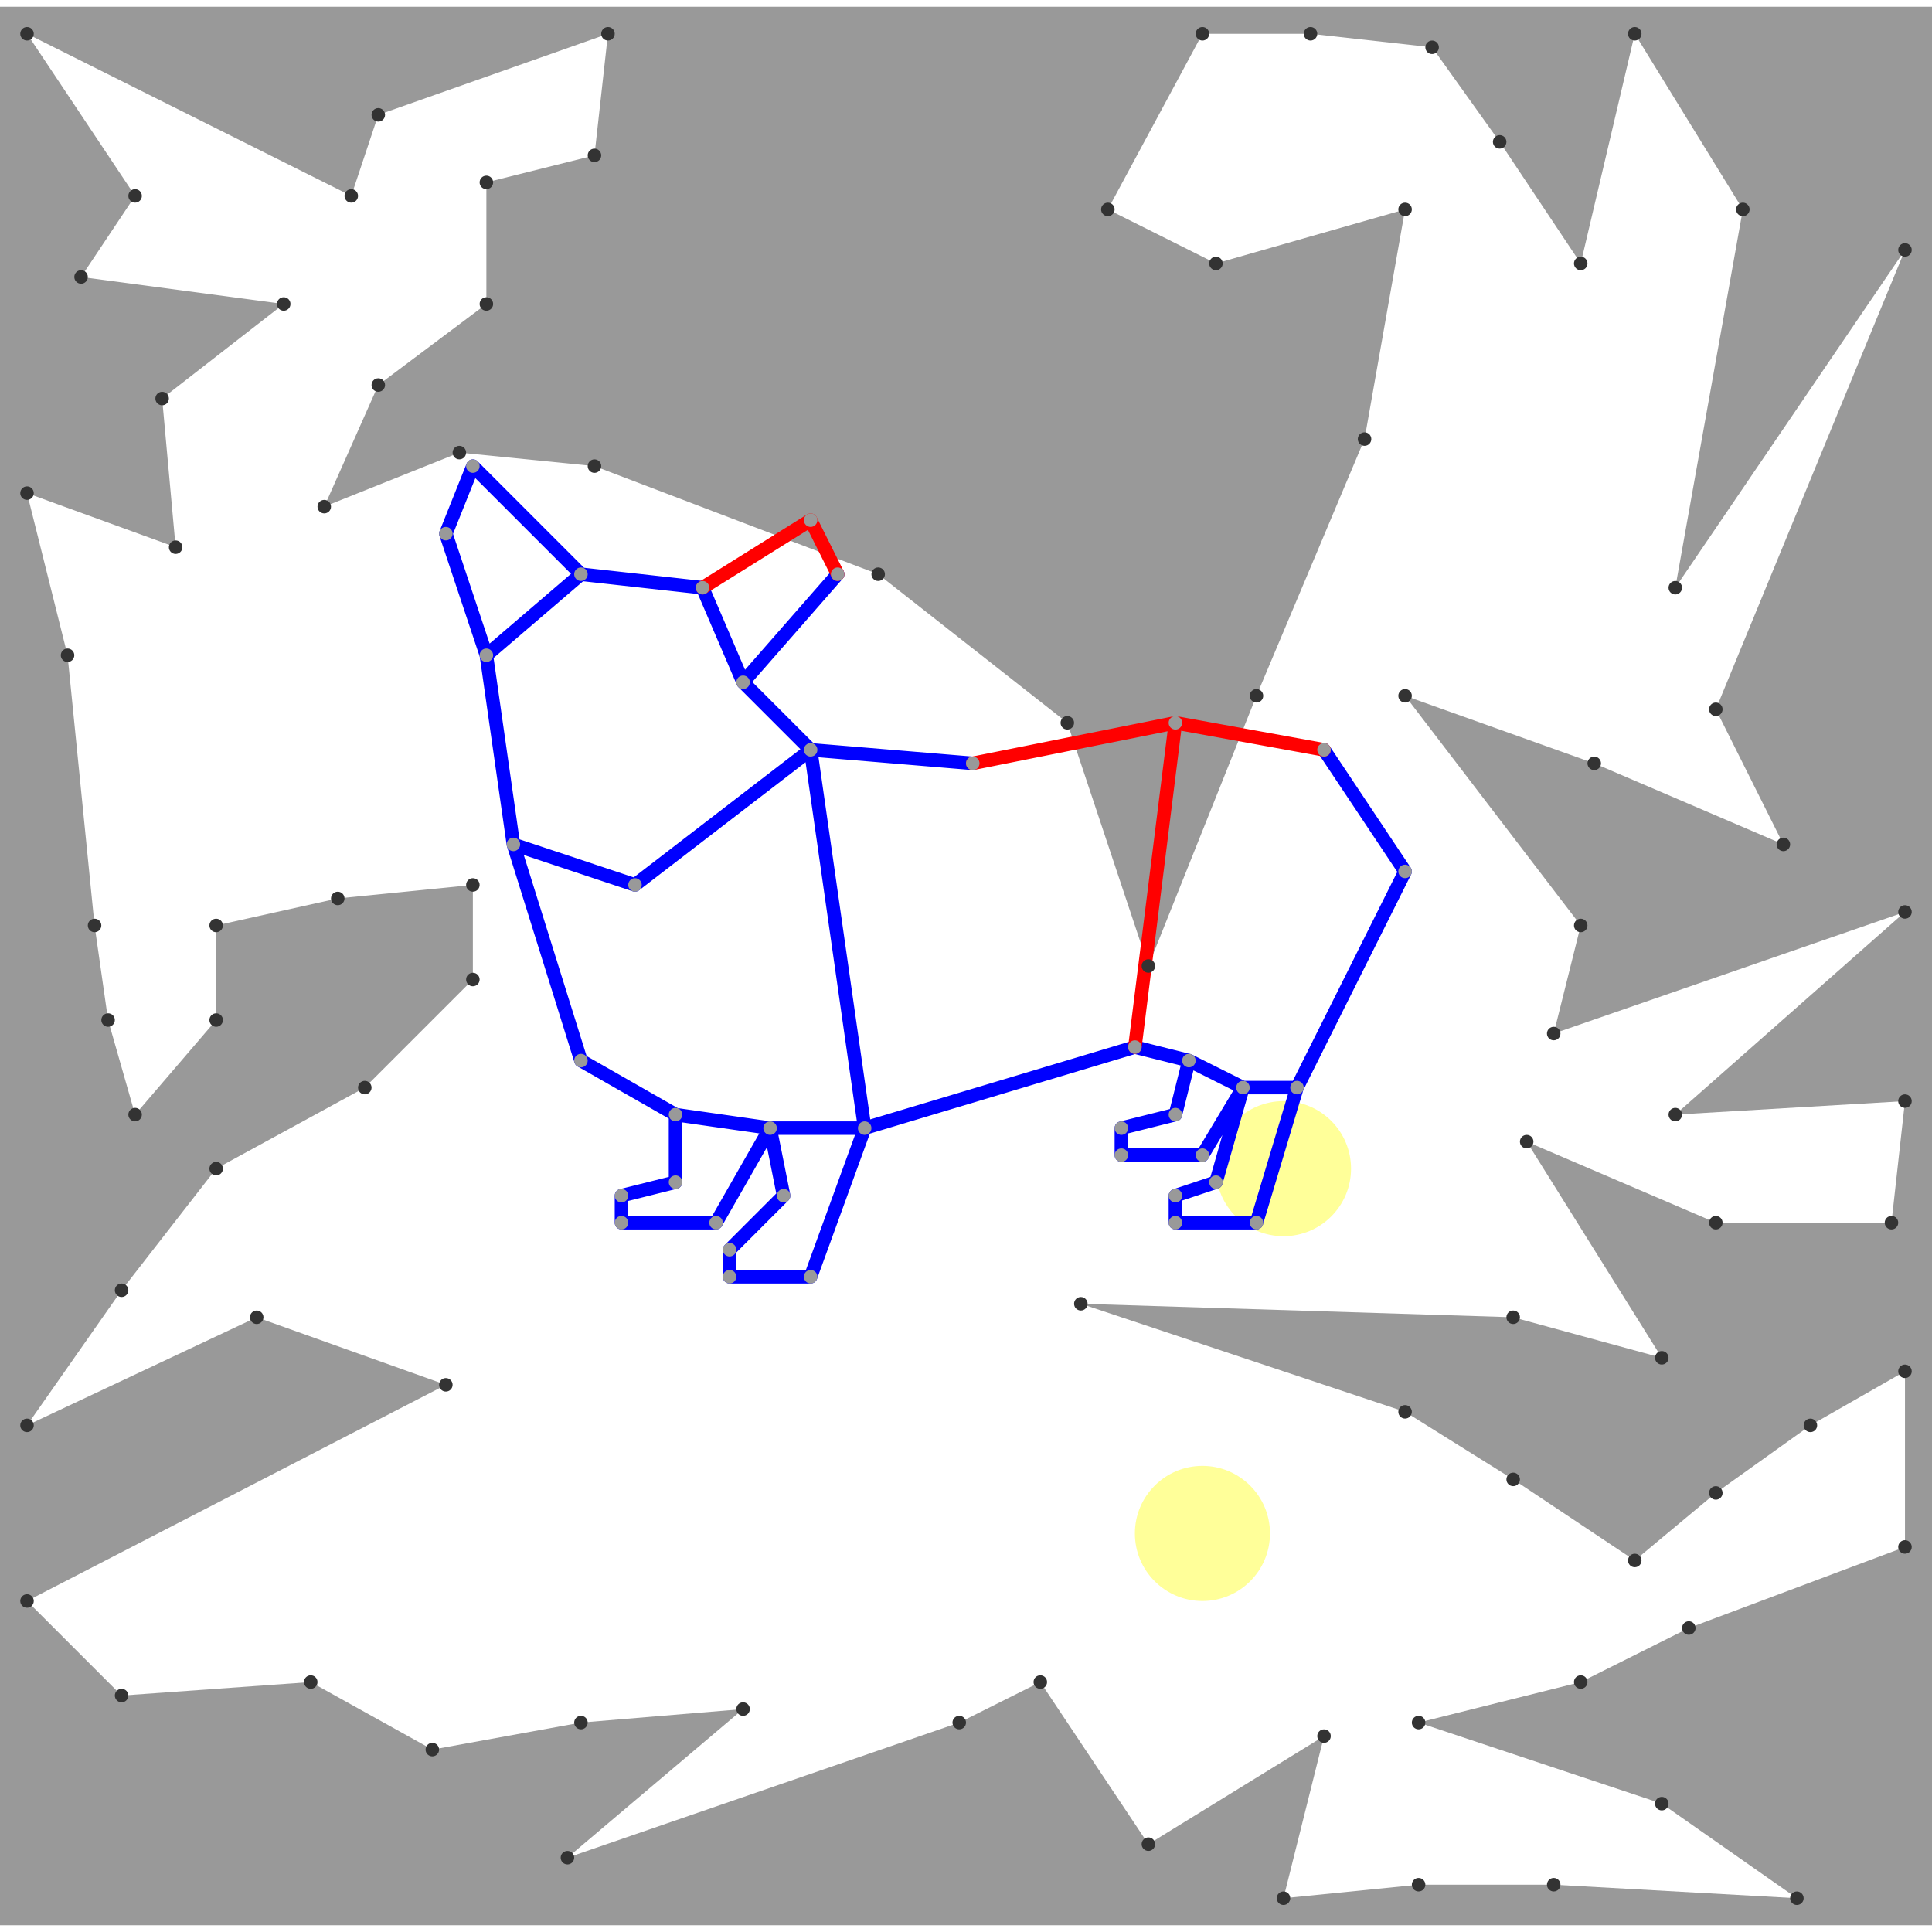
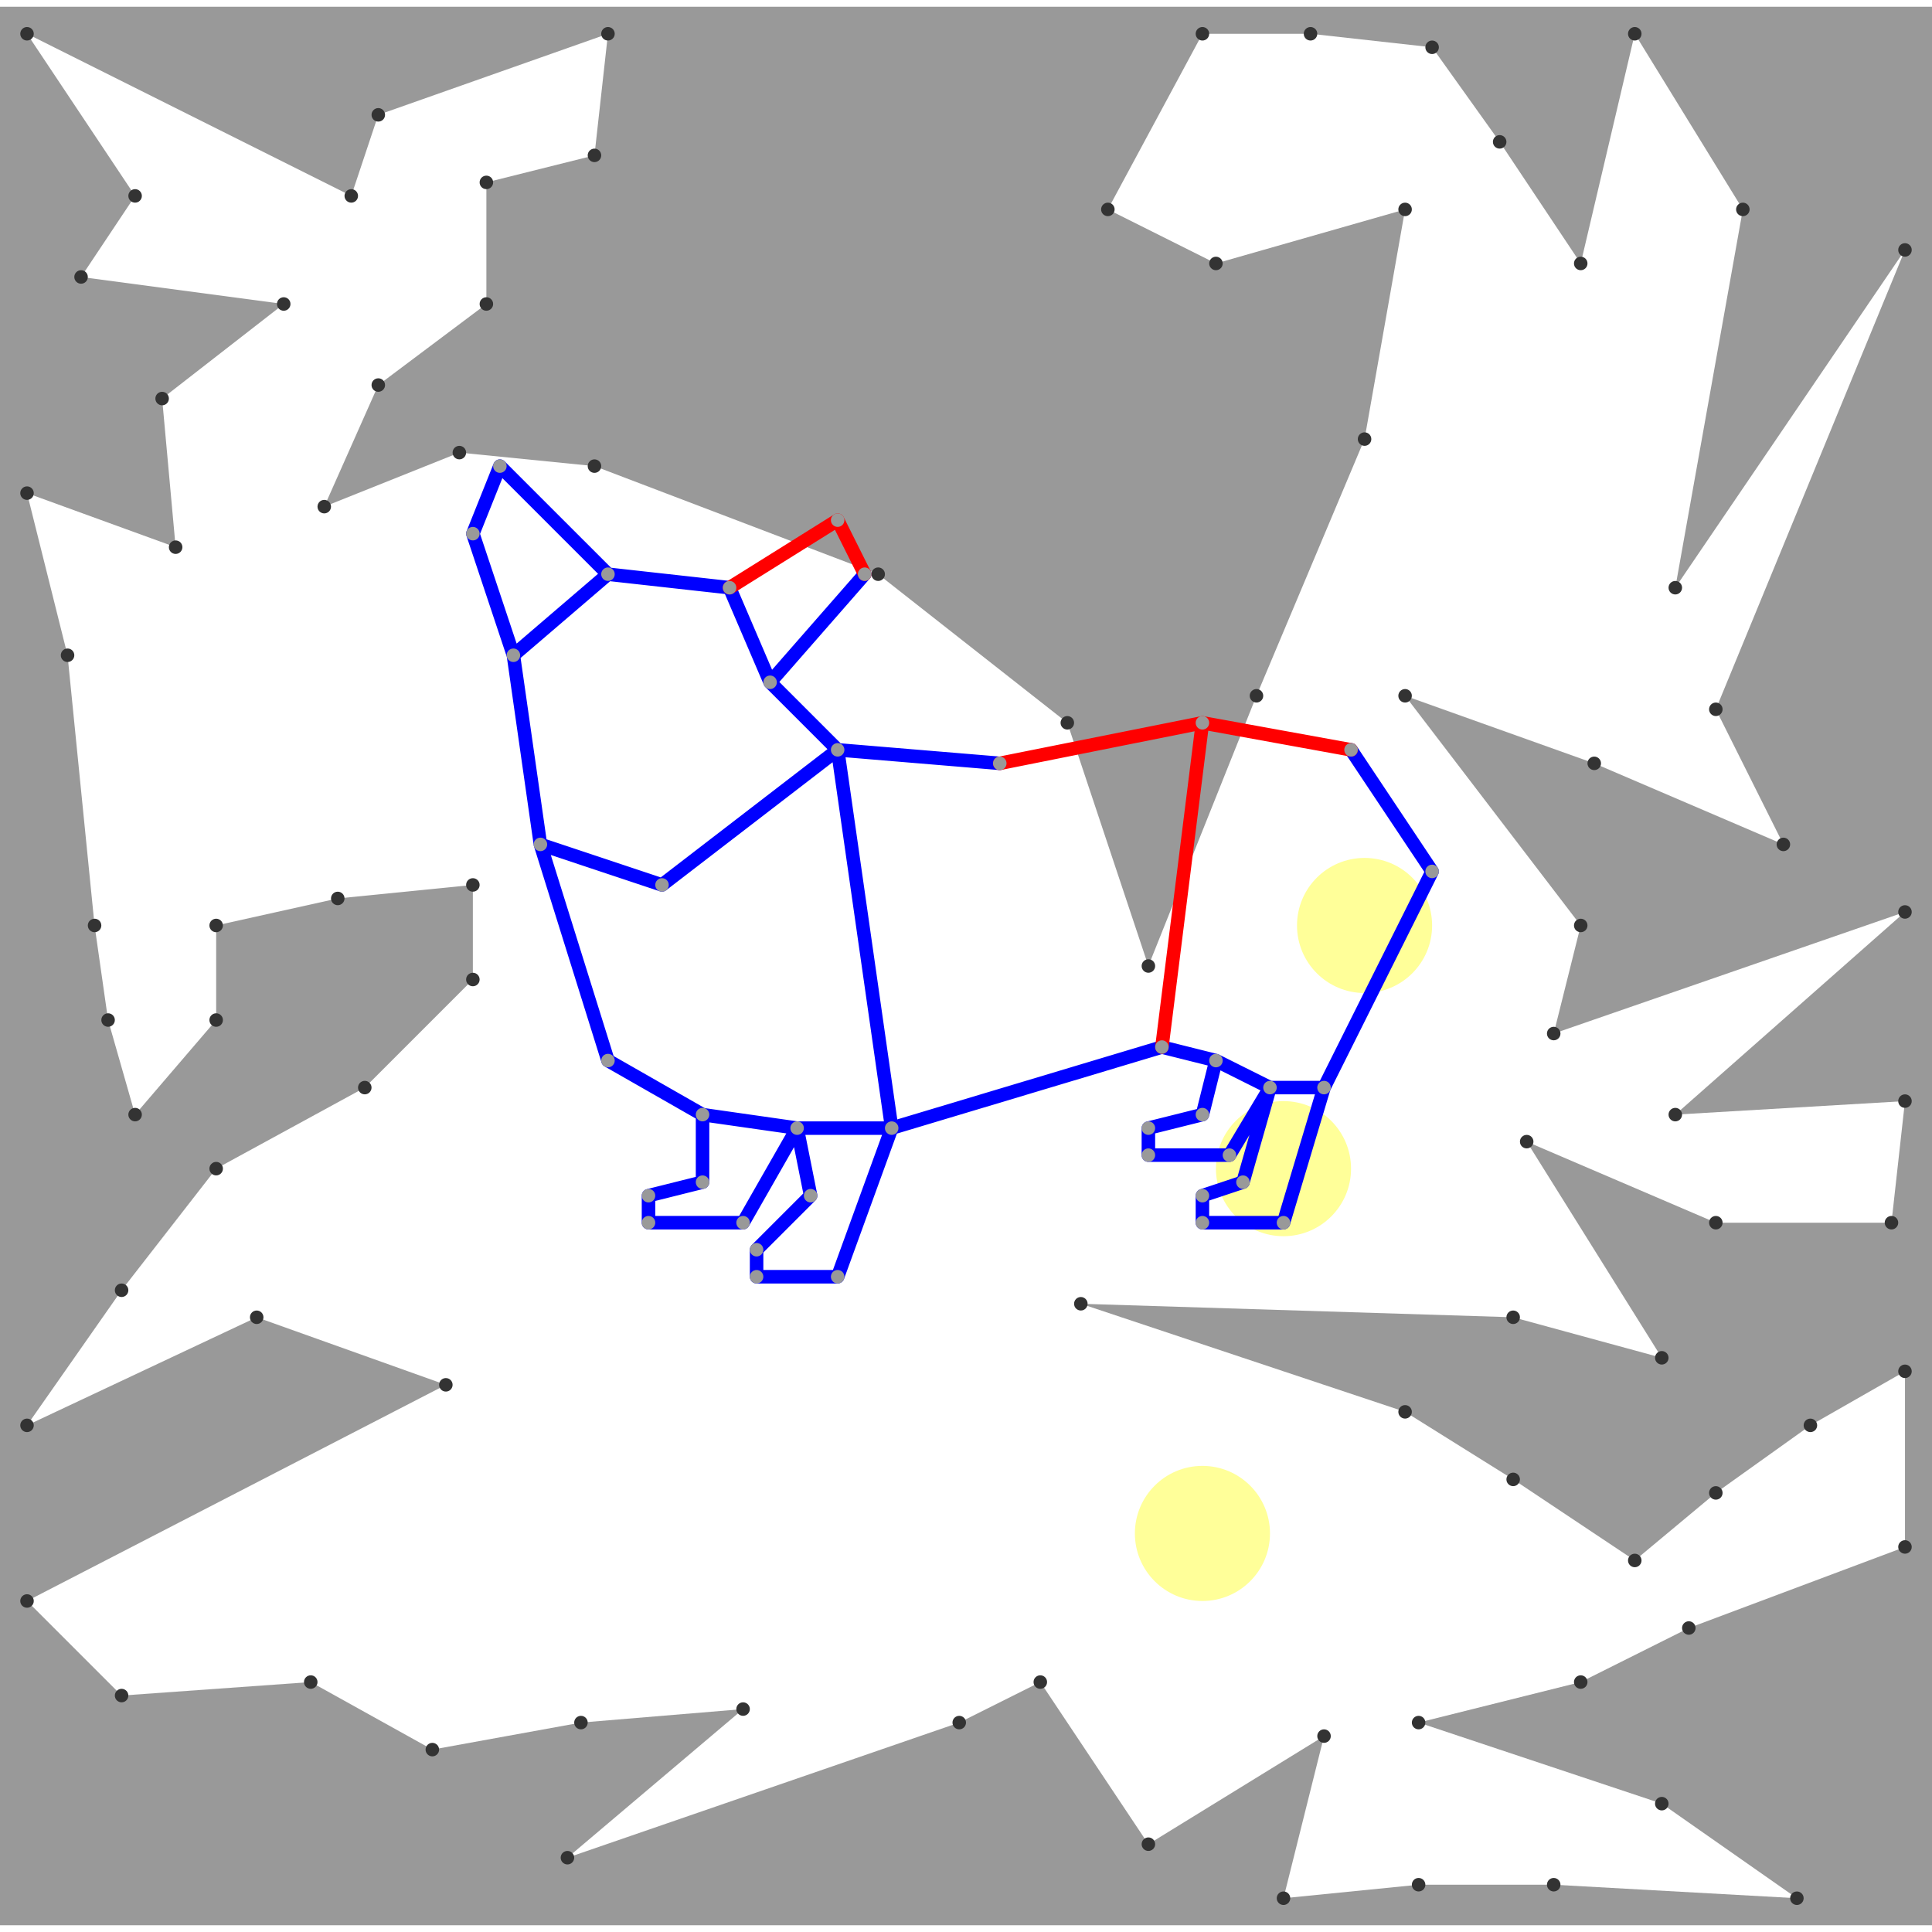
<svg xmlns="http://www.w3.org/2000/svg" height="500" viewBox="0 -2 143 142" width="500">
  <path class="hole" d="M21 20L12 27L13 38L2 34L5 46L7 66L8 73L10 80L16 73L16 66L25 64L35 63L35 70L27 78L16 84L9 93L2 103L19 95L33 100L2 116L9 123L23 122L32 127L43 125L55 124L42 135L71 125L77 122L85 134L98 126L95 138L105 137L115 137L133 138L123 131L105 125L117 122L125 118L141 112L141 99L134 103L127 108L121 113L112 107L104 102L80 94L112 95L123 98L113 82L127 88L140 88L141 79L124 80L141 65L115 74L117 66L104 49L118 54L132 60L127 50L141 16L124 41L129 13L121 0L117 17L111 8L106 1L97 0L89 0L82 13L90 17L104 13L101 30L93 49L85 69L79 51L65 40L44 32L34 31L24 35L28 26L36 20L36 11L44 9L45 0L28 6L26 12L2 0L10 12L6 18M0 -2L143 -2L143 140L0 140" style="fill:#00000066;fill-rule:evenodd;" />
-   <circle cx="89" cy="111" r="5" style="fill:#ffff0066;" title="BreakALeg" />
-   <circle cx="95" cy="84" r="5" style="fill:#ffff0066;" title="Globalist" />
-   <path class="ok" d="M33 37L35 32M33 37L36 46M35 32L43 40M36 46L38 60M36 46L43 40M38 60L43 76M38 60L47 63M43 40L52 41M43 76L50 80M46 86L46 88M46 86L50 85M46 88L53 88M47 63L60 53M50 80L50 85M50 80L57 81M52 41L55 48M53 88L57 81M54 90L54 92M54 90L58 86M54 92L60 92M55 48L60 53M55 48L62 40M57 81L58 86M57 81L64 81M60 53L64 81M60 53L72 54M60 92L64 81M64 81L84 75M83 81L83 83M83 81L87 80M83 83L89 83M84 75L88 76M87 80L88 76M87 86L87 88M87 86L90 85M87 88L93 88M88 76L92 78M89 83L92 78M90 85L92 78M92 78L96 78M93 88L96 78M96 78L104 62M98 53L104 62" style="stroke:#0000ff;stroke-linecap:round" />
-   <path class="out" d="M52 41L60 36M60 36L62 40M72 54L87 51M84 75L87 51M87 51L98 53" style="stroke:#ff0000;stroke-linecap:round" />
+   <circle cx="89" cy="111" fill="#ffff0066" r="5">
+ </circle>
+   <circle cx="95" cy="84" fill="#ffff0066" r="5">
+ </circle>
+   <circle cx="101" cy="66" fill="#ffff0066" r="5">
+ </circle>
+   <path class="ok" d="M35 37L37 32M35 37L38 46M37 32L45 40M38 46L40 60M38 46L45 40M40 60L45 76M40 60L49 63M45 40L54 41M45 76L52 80M48 86L48 88M48 86L52 85M48 88L55 88M49 63L62 53M52 80L52 85M52 80L59 81M54 41L57 48M55 88L59 81M56 90L56 92M56 90L60 86M56 92L62 92M57 48L62 53M57 48L64 40M59 81L60 86M59 81L66 81M62 53L66 81M62 53L74 54M62 92L66 81M66 81L86 75M85 81L85 83M85 81L89 80M85 83L91 83M86 75L90 76M89 80L90 76M89 86L89 88M89 86L92 85M89 88L95 88M90 76L94 78M91 83L94 78M92 85L94 78M94 78L98 78M95 88L98 78M98 78L106 62M100 53L106 62" style="stroke:#0000ff;stroke-linecap:round" />
+   <path class="out" d="M54 41L62 36M62 36L64 40M74 54L89 51M86 75L89 51M89 51L100 53" style="stroke:#ff0000;stroke-linecap:round" />
  <g fill="#333333">
-     <circle cx="21" cy="20" r="0.5" tabindex="0">
- </circle>
-     <circle cx="12" cy="27" r="0.5" tabindex="1">
- </circle>
-     <circle cx="13" cy="38" r="0.5" tabindex="2">
- </circle>
-     <circle cx="2" cy="34" r="0.5" tabindex="3">
- </circle>
-     <circle cx="5" cy="46" r="0.5" tabindex="4">
- </circle>
-     <circle cx="7" cy="66" r="0.5" tabindex="5">
- </circle>
-     <circle cx="8" cy="73" r="0.5" tabindex="6">
- </circle>
-     <circle cx="10" cy="80" r="0.5" tabindex="7">
- </circle>
-     <circle cx="16" cy="73" r="0.5" tabindex="8">
- </circle>
-     <circle cx="16" cy="66" r="0.5" tabindex="9">
- </circle>
-     <circle cx="25" cy="64" r="0.5" tabindex="10">
- </circle>
-     <circle cx="35" cy="63" r="0.5" tabindex="11">
- </circle>
-     <circle cx="35" cy="70" r="0.5" tabindex="12">
- </circle>
-     <circle cx="27" cy="78" r="0.5" tabindex="13">
- </circle>
-     <circle cx="16" cy="84" r="0.5" tabindex="14">
- </circle>
-     <circle cx="9" cy="93" r="0.5" tabindex="15">
- </circle>
-     <circle cx="2" cy="103" r="0.5" tabindex="16">
- </circle>
-     <circle cx="19" cy="95" r="0.5" tabindex="17">
- </circle>
-     <circle cx="33" cy="100" r="0.5" tabindex="18">
- </circle>
-     <circle cx="2" cy="116" r="0.5" tabindex="19">
- </circle>
-     <circle cx="9" cy="123" r="0.5" tabindex="20">
- </circle>
-     <circle cx="23" cy="122" r="0.5" tabindex="21">
- </circle>
-     <circle cx="32" cy="127" r="0.5" tabindex="22">
- </circle>
-     <circle cx="43" cy="125" r="0.5" tabindex="23">
- </circle>
-     <circle cx="55" cy="124" r="0.5" tabindex="24">
- </circle>
-     <circle cx="42" cy="135" r="0.5" tabindex="25">
- </circle>
-     <circle cx="71" cy="125" r="0.5" tabindex="26">
- </circle>
-     <circle cx="77" cy="122" r="0.5" tabindex="27">
- </circle>
-     <circle cx="85" cy="134" r="0.5" tabindex="28">
- </circle>
-     <circle cx="98" cy="126" r="0.5" tabindex="29">
- </circle>
-     <circle cx="95" cy="138" r="0.5" tabindex="30">
- </circle>
-     <circle cx="105" cy="137" r="0.5" tabindex="31">
- </circle>
-     <circle cx="115" cy="137" r="0.5" tabindex="32">
- </circle>
-     <circle cx="133" cy="138" r="0.5" tabindex="33">
- </circle>
-     <circle cx="123" cy="131" r="0.5" tabindex="34">
- </circle>
-     <circle cx="105" cy="125" r="0.5" tabindex="35">
- </circle>
-     <circle cx="117" cy="122" r="0.5" tabindex="36">
- </circle>
-     <circle cx="125" cy="118" r="0.5" tabindex="37">
- </circle>
-     <circle cx="141" cy="112" r="0.5" tabindex="38">
- </circle>
-     <circle cx="141" cy="99" r="0.5" tabindex="39">
- </circle>
-     <circle cx="134" cy="103" r="0.5" tabindex="40">
- </circle>
-     <circle cx="127" cy="108" r="0.5" tabindex="41">
- </circle>
-     <circle cx="121" cy="113" r="0.5" tabindex="42">
- </circle>
-     <circle cx="112" cy="107" r="0.5" tabindex="43">
- </circle>
-     <circle cx="104" cy="102" r="0.5" tabindex="44">
- </circle>
-     <circle cx="80" cy="94" r="0.5" tabindex="45">
- </circle>
-     <circle cx="112" cy="95" r="0.5" tabindex="46">
- </circle>
-     <circle cx="123" cy="98" r="0.5" tabindex="47">
- </circle>
-     <circle cx="113" cy="82" r="0.5" tabindex="48">
- </circle>
-     <circle cx="127" cy="88" r="0.5" tabindex="49">
- </circle>
-     <circle cx="140" cy="88" r="0.5" tabindex="50">
- </circle>
-     <circle cx="141" cy="79" r="0.5" tabindex="51">
- </circle>
-     <circle cx="124" cy="80" r="0.5" tabindex="52">
- </circle>
-     <circle cx="141" cy="65" r="0.5" tabindex="53">
- </circle>
-     <circle cx="115" cy="74" r="0.5" tabindex="54">
- </circle>
-     <circle cx="117" cy="66" r="0.5" tabindex="55">
- </circle>
-     <circle cx="104" cy="49" r="0.5" tabindex="56">
- </circle>
-     <circle cx="118" cy="54" r="0.5" tabindex="57">
- </circle>
-     <circle cx="132" cy="60" r="0.5" tabindex="58">
- </circle>
-     <circle cx="127" cy="50" r="0.5" tabindex="59">
- </circle>
-     <circle cx="141" cy="16" r="0.5" tabindex="60">
- </circle>
-     <circle cx="124" cy="41" r="0.5" tabindex="61">
- </circle>
-     <circle cx="129" cy="13" r="0.5" tabindex="62">
- </circle>
-     <circle cx="121" cy="0" r="0.5" tabindex="63">
- </circle>
-     <circle cx="117" cy="17" r="0.5" tabindex="64">
- </circle>
-     <circle cx="111" cy="8" r="0.5" tabindex="65">
- </circle>
-     <circle cx="106" cy="1" r="0.5" tabindex="66">
- </circle>
-     <circle cx="97" cy="0" r="0.5" tabindex="67">
- </circle>
-     <circle cx="89" cy="0" r="0.5" tabindex="68">
- </circle>
-     <circle cx="82" cy="13" r="0.5" tabindex="69">
- </circle>
-     <circle cx="90" cy="17" r="0.5" tabindex="70">
- </circle>
-     <circle cx="104" cy="13" r="0.5" tabindex="71">
- </circle>
-     <circle cx="101" cy="30" r="0.5" tabindex="72">
- </circle>
-     <circle cx="93" cy="49" r="0.5" tabindex="73">
- </circle>
-     <circle cx="85" cy="69" r="0.5" tabindex="74">
- </circle>
-     <circle cx="79" cy="51" r="0.5" tabindex="75">
- </circle>
-     <circle cx="65" cy="40" r="0.5" tabindex="76">
- </circle>
-     <circle cx="44" cy="32" r="0.5" tabindex="77">
- </circle>
-     <circle cx="34" cy="31" r="0.5" tabindex="78">
- </circle>
-     <circle cx="24" cy="35" r="0.5" tabindex="79">
- </circle>
-     <circle cx="28" cy="26" r="0.5" tabindex="80">
- </circle>
-     <circle cx="36" cy="20" r="0.5" tabindex="81">
- </circle>
-     <circle cx="36" cy="11" r="0.5" tabindex="82">
- </circle>
-     <circle cx="44" cy="9" r="0.5" tabindex="83">
- </circle>
-     <circle cx="45" cy="0" r="0.5" tabindex="84">
- </circle>
-     <circle cx="28" cy="6" r="0.5" tabindex="85">
- </circle>
-     <circle cx="26" cy="12" r="0.5" tabindex="86">
- </circle>
-     <circle cx="2" cy="0" r="0.5" tabindex="87">
- </circle>
-     <circle cx="10" cy="12" r="0.5" tabindex="88">
- </circle>
-     <circle cx="6" cy="18" r="0.5" tabindex="89">
+     <circle cx="21" cy="20" r="0.5">
+ </circle>
+     <circle cx="12" cy="27" r="0.5">
+ </circle>
+     <circle cx="13" cy="38" r="0.5">
+ </circle>
+     <circle cx="2" cy="34" r="0.5">
+ </circle>
+     <circle cx="5" cy="46" r="0.5">
+ </circle>
+     <circle cx="7" cy="66" r="0.5">
+ </circle>
+     <circle cx="8" cy="73" r="0.5">
+ </circle>
+     <circle cx="10" cy="80" r="0.5">
+ </circle>
+     <circle cx="16" cy="73" r="0.5">
+ </circle>
+     <circle cx="16" cy="66" r="0.5">
+ </circle>
+     <circle cx="25" cy="64" r="0.5">
+ </circle>
+     <circle cx="35" cy="63" r="0.5">
+ </circle>
+     <circle cx="35" cy="70" r="0.5">
+ </circle>
+     <circle cx="27" cy="78" r="0.5">
+ </circle>
+     <circle cx="16" cy="84" r="0.5">
+ </circle>
+     <circle cx="9" cy="93" r="0.5">
+ </circle>
+     <circle cx="2" cy="103" r="0.5">
+ </circle>
+     <circle cx="19" cy="95" r="0.5">
+ </circle>
+     <circle cx="33" cy="100" r="0.5">
+ </circle>
+     <circle cx="2" cy="116" r="0.5">
+ </circle>
+     <circle cx="9" cy="123" r="0.5">
+ </circle>
+     <circle cx="23" cy="122" r="0.5">
+ </circle>
+     <circle cx="32" cy="127" r="0.5">
+ </circle>
+     <circle cx="43" cy="125" r="0.5">
+ </circle>
+     <circle cx="55" cy="124" r="0.5">
+ </circle>
+     <circle cx="42" cy="135" r="0.5">
+ </circle>
+     <circle cx="71" cy="125" r="0.5">
+ </circle>
+     <circle cx="77" cy="122" r="0.5">
+ </circle>
+     <circle cx="85" cy="134" r="0.5">
+ </circle>
+     <circle cx="98" cy="126" r="0.5">
+ </circle>
+     <circle cx="95" cy="138" r="0.5">
+ </circle>
+     <circle cx="105" cy="137" r="0.5">
+ </circle>
+     <circle cx="115" cy="137" r="0.5">
+ </circle>
+     <circle cx="133" cy="138" r="0.5">
+ </circle>
+     <circle cx="123" cy="131" r="0.5">
+ </circle>
+     <circle cx="105" cy="125" r="0.5">
+ </circle>
+     <circle cx="117" cy="122" r="0.5">
+ </circle>
+     <circle cx="125" cy="118" r="0.5">
+ </circle>
+     <circle cx="141" cy="112" r="0.5">
+ </circle>
+     <circle cx="141" cy="99" r="0.5">
+ </circle>
+     <circle cx="134" cy="103" r="0.5">
+ </circle>
+     <circle cx="127" cy="108" r="0.5">
+ </circle>
+     <circle cx="121" cy="113" r="0.5">
+ </circle>
+     <circle cx="112" cy="107" r="0.5">
+ </circle>
+     <circle cx="104" cy="102" r="0.5">
+ </circle>
+     <circle cx="80" cy="94" r="0.5">
+ </circle>
+     <circle cx="112" cy="95" r="0.5">
+ </circle>
+     <circle cx="123" cy="98" r="0.5">
+ </circle>
+     <circle cx="113" cy="82" r="0.5">
+ </circle>
+     <circle cx="127" cy="88" r="0.5">
+ </circle>
+     <circle cx="140" cy="88" r="0.5">
+ </circle>
+     <circle cx="141" cy="79" r="0.5">
+ </circle>
+     <circle cx="124" cy="80" r="0.5">
+ </circle>
+     <circle cx="141" cy="65" r="0.5">
+ </circle>
+     <circle cx="115" cy="74" r="0.5">
+ </circle>
+     <circle cx="117" cy="66" r="0.5">
+ </circle>
+     <circle cx="104" cy="49" r="0.5">
+ </circle>
+     <circle cx="118" cy="54" r="0.5">
+ </circle>
+     <circle cx="132" cy="60" r="0.5">
+ </circle>
+     <circle cx="127" cy="50" r="0.5">
+ </circle>
+     <circle cx="141" cy="16" r="0.5">
+ </circle>
+     <circle cx="124" cy="41" r="0.5">
+ </circle>
+     <circle cx="129" cy="13" r="0.5">
+ </circle>
+     <circle cx="121" cy="0" r="0.5">
+ </circle>
+     <circle cx="117" cy="17" r="0.5">
+ </circle>
+     <circle cx="111" cy="8" r="0.5">
+ </circle>
+     <circle cx="106" cy="1" r="0.5">
+ </circle>
+     <circle cx="97" cy="0" r="0.5">
+ </circle>
+     <circle cx="89" cy="0" r="0.5">
+ </circle>
+     <circle cx="82" cy="13" r="0.5">
+ </circle>
+     <circle cx="90" cy="17" r="0.5">
+ </circle>
+     <circle cx="104" cy="13" r="0.5">
+ </circle>
+     <circle cx="101" cy="30" r="0.5">
+ </circle>
+     <circle cx="93" cy="49" r="0.5">
+ </circle>
+     <circle cx="85" cy="69" r="0.5">
+ </circle>
+     <circle cx="79" cy="51" r="0.5">
+ </circle>
+     <circle cx="65" cy="40" r="0.5">
+ </circle>
+     <circle cx="44" cy="32" r="0.5">
+ </circle>
+     <circle cx="34" cy="31" r="0.5">
+ </circle>
+     <circle cx="24" cy="35" r="0.5">
+ </circle>
+     <circle cx="28" cy="26" r="0.5">
+ </circle>
+     <circle cx="36" cy="20" r="0.5">
+ </circle>
+     <circle cx="36" cy="11" r="0.5">
+ </circle>
+     <circle cx="44" cy="9" r="0.5">
+ </circle>
+     <circle cx="45" cy="0" r="0.5">
+ </circle>
+     <circle cx="28" cy="6" r="0.5">
+ </circle>
+     <circle cx="26" cy="12" r="0.5">
+ </circle>
+     <circle cx="2" cy="0" r="0.5">
+ </circle>
+     <circle cx="10" cy="12" r="0.5">
+ </circle>
+     <circle cx="6" cy="18" r="0.5">
</circle>
  </g>
  <g fill="#999999">
-     <circle cx="33" cy="37" r="0.5" tabindex="90">
- </circle>
-     <circle cx="35" cy="32" r="0.5" tabindex="91">
- </circle>
-     <circle cx="36" cy="46" r="0.5" tabindex="92">
- </circle>
-     <circle cx="38" cy="60" r="0.5" tabindex="93">
- </circle>
-     <circle cx="43" cy="40" r="0.5" tabindex="94">
- </circle>
-     <circle cx="43" cy="76" r="0.5" tabindex="95">
- </circle>
-     <circle cx="46" cy="86" r="0.5" tabindex="96">
- </circle>
-     <circle cx="46" cy="88" r="0.5" tabindex="97">
- </circle>
-     <circle cx="47" cy="63" r="0.5" tabindex="98">
- </circle>
-     <circle cx="50" cy="80" r="0.5" tabindex="99">
- </circle>
-     <circle cx="50" cy="85" r="0.5" tabindex="100">
- </circle>
-     <circle cx="52" cy="41" r="0.5" tabindex="101">
- </circle>
-     <circle cx="53" cy="88" r="0.5" tabindex="102">
- </circle>
-     <circle cx="54" cy="90" r="0.5" tabindex="103">
- </circle>
-     <circle cx="54" cy="92" r="0.5" tabindex="104">
- </circle>
-     <circle cx="55" cy="48" r="0.5" tabindex="105">
- </circle>
-     <circle cx="57" cy="81" r="0.5" tabindex="106">
- </circle>
-     <circle cx="58" cy="86" r="0.5" tabindex="107">
- </circle>
-     <circle cx="60" cy="36" r="0.5" tabindex="108">
- </circle>
-     <circle cx="60" cy="53" r="0.5" tabindex="109">
- </circle>
-     <circle cx="60" cy="92" r="0.5" tabindex="110">
- </circle>
-     <circle cx="62" cy="40" r="0.5" tabindex="111">
- </circle>
-     <circle cx="64" cy="81" r="0.5" tabindex="112">
- </circle>
-     <circle cx="72" cy="54" r="0.5" tabindex="113">
- </circle>
-     <circle cx="83" cy="81" r="0.5" tabindex="114">
- </circle>
-     <circle cx="83" cy="83" r="0.5" tabindex="115">
- </circle>
-     <circle cx="84" cy="75" r="0.5" tabindex="116">
- </circle>
-     <circle cx="87" cy="51" r="0.5" tabindex="117">
- </circle>
-     <circle cx="87" cy="80" r="0.5" tabindex="118">
- </circle>
-     <circle cx="87" cy="86" r="0.5" tabindex="119">
- </circle>
-     <circle cx="87" cy="88" r="0.5" tabindex="120">
- </circle>
-     <circle cx="88" cy="76" r="0.5" tabindex="121">
- </circle>
-     <circle cx="89" cy="83" r="0.5" tabindex="122">
- </circle>
-     <circle cx="90" cy="85" r="0.5" tabindex="123">
- </circle>
-     <circle cx="92" cy="78" r="0.5" tabindex="124">
- </circle>
-     <circle cx="93" cy="88" r="0.5" tabindex="125">
- </circle>
-     <circle cx="96" cy="78" r="0.5" tabindex="126">
- </circle>
-     <circle cx="98" cy="53" r="0.5" tabindex="127">
- </circle>
-     <circle cx="104" cy="62" r="0.5" tabindex="128">
+     <circle cx="35" cy="37" i="0" r="0.5" tabindex="0">
+ </circle>
+     <circle cx="37" cy="32" i="1" r="0.5" tabindex="1">
+ </circle>
+     <circle cx="38" cy="46" i="2" r="0.5" tabindex="2">
+ </circle>
+     <circle cx="40" cy="60" i="3" r="0.5" tabindex="3">
+ </circle>
+     <circle cx="45" cy="40" i="4" r="0.5" tabindex="4">
+ </circle>
+     <circle cx="45" cy="76" i="5" r="0.5" tabindex="5">
+ </circle>
+     <circle cx="48" cy="86" i="6" r="0.5" tabindex="6">
+ </circle>
+     <circle cx="48" cy="88" i="7" r="0.5" tabindex="7">
+ </circle>
+     <circle cx="49" cy="63" i="8" r="0.5" tabindex="8">
+ </circle>
+     <circle cx="52" cy="80" i="9" r="0.5" tabindex="9">
+ </circle>
+     <circle cx="52" cy="85" i="10" r="0.5" tabindex="10">
+ </circle>
+     <circle cx="54" cy="41" i="11" r="0.5" tabindex="11">
+ </circle>
+     <circle cx="55" cy="88" i="12" r="0.5" tabindex="12">
+ </circle>
+     <circle cx="56" cy="90" i="13" r="0.5" tabindex="13">
+ </circle>
+     <circle cx="56" cy="92" i="14" r="0.5" tabindex="14">
+ </circle>
+     <circle cx="57" cy="48" i="15" r="0.5" tabindex="15">
+ </circle>
+     <circle cx="59" cy="81" i="16" r="0.5" tabindex="16">
+ </circle>
+     <circle cx="60" cy="86" i="17" r="0.5" tabindex="17">
+ </circle>
+     <circle cx="62" cy="36" i="18" r="0.5" tabindex="18">
+ </circle>
+     <circle cx="62" cy="53" i="19" r="0.5" tabindex="19">
+ </circle>
+     <circle cx="62" cy="92" i="20" r="0.5" tabindex="20">
+ </circle>
+     <circle cx="64" cy="40" i="21" r="0.5" tabindex="21">
+ </circle>
+     <circle cx="66" cy="81" i="22" r="0.5" tabindex="22">
+ </circle>
+     <circle cx="74" cy="54" i="23" r="0.5" tabindex="23">
+ </circle>
+     <circle cx="85" cy="81" i="24" r="0.5" tabindex="24">
+ </circle>
+     <circle cx="85" cy="83" i="25" r="0.5" tabindex="25">
+ </circle>
+     <circle cx="86" cy="75" i="26" r="0.5" tabindex="26">
+ </circle>
+     <circle cx="89" cy="51" i="27" r="0.5" tabindex="27">
+ </circle>
+     <circle cx="89" cy="80" i="28" r="0.5" tabindex="28">
+ </circle>
+     <circle cx="89" cy="86" i="29" r="0.5" tabindex="29">
+ </circle>
+     <circle cx="89" cy="88" i="30" r="0.5" tabindex="30">
+ </circle>
+     <circle cx="90" cy="76" i="31" r="0.5" tabindex="31">
+ </circle>
+     <circle cx="91" cy="83" i="32" r="0.5" tabindex="32">
+ </circle>
+     <circle cx="92" cy="85" i="33" r="0.5" tabindex="33">
+ </circle>
+     <circle cx="94" cy="78" i="34" r="0.5" tabindex="34">
+ </circle>
+     <circle cx="95" cy="88" i="35" r="0.5" tabindex="35">
+ </circle>
+     <circle cx="98" cy="78" i="36" r="0.5" tabindex="36">
+ </circle>
+     <circle cx="100" cy="53" i="37" r="0.5" tabindex="37">
+ </circle>
+     <circle cx="106" cy="62" i="38" r="0.5" tabindex="38">
</circle>
  </g>
</svg>
